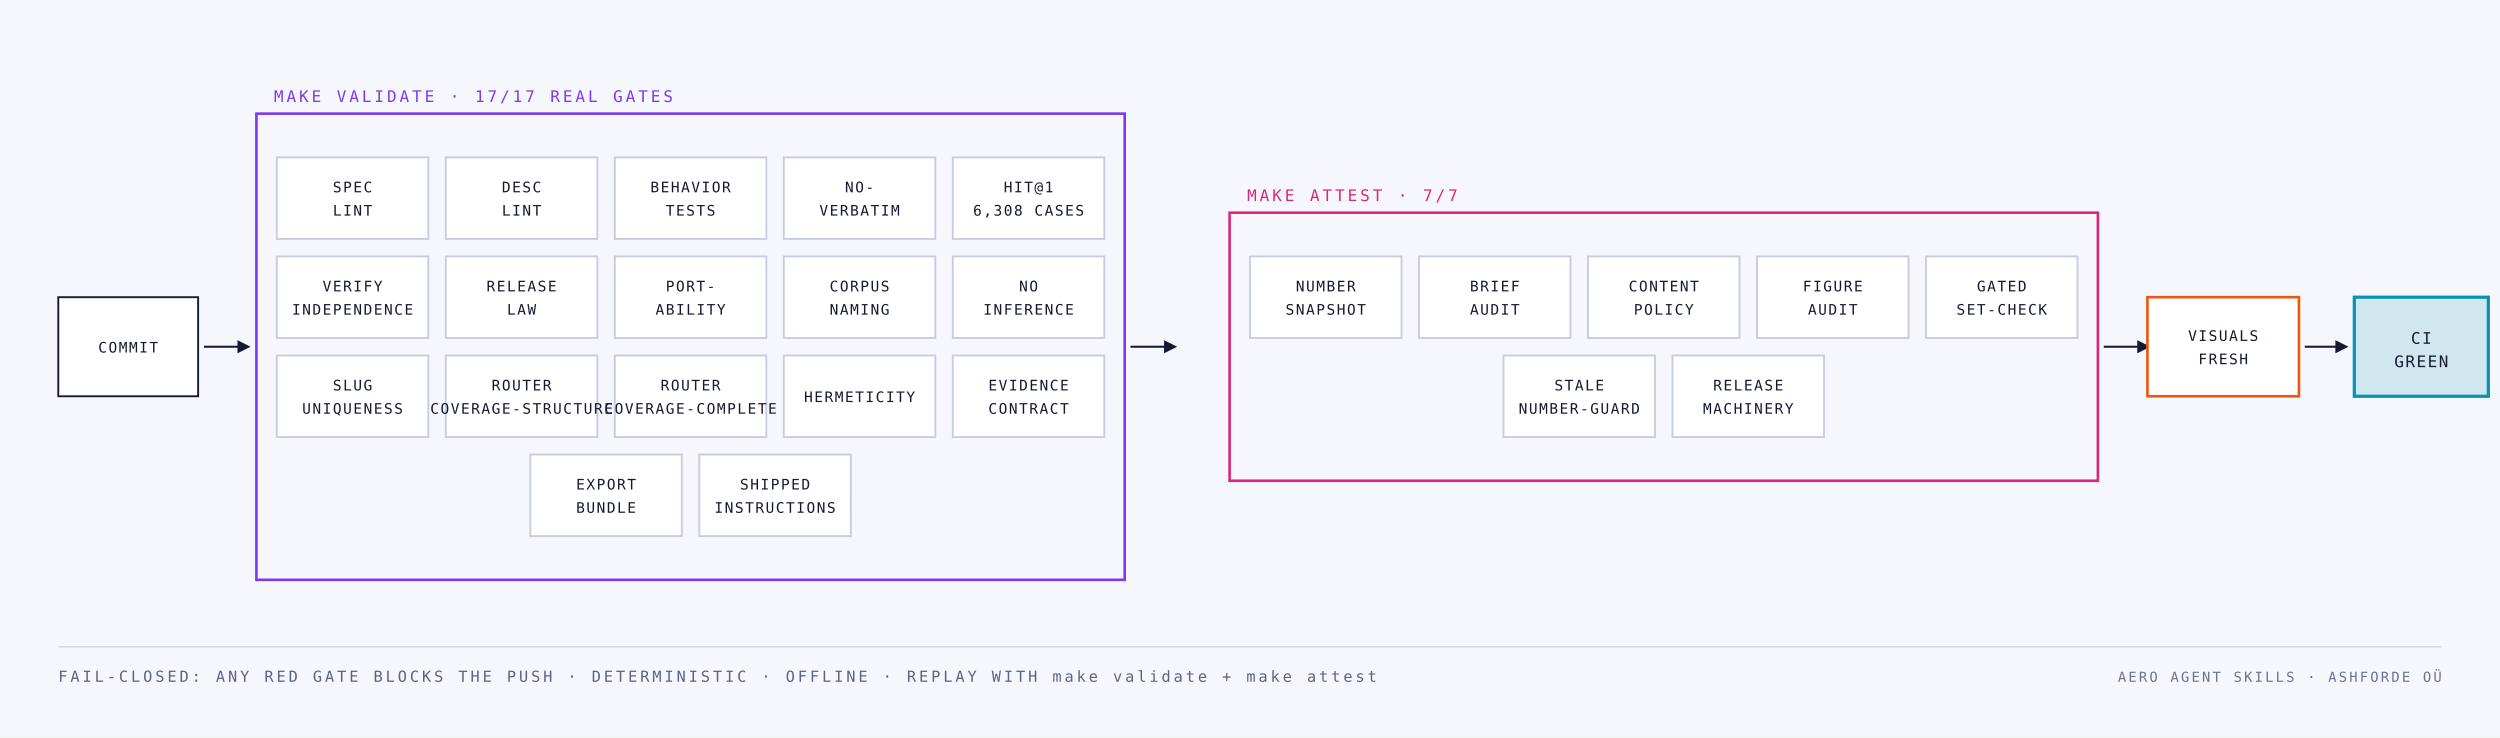
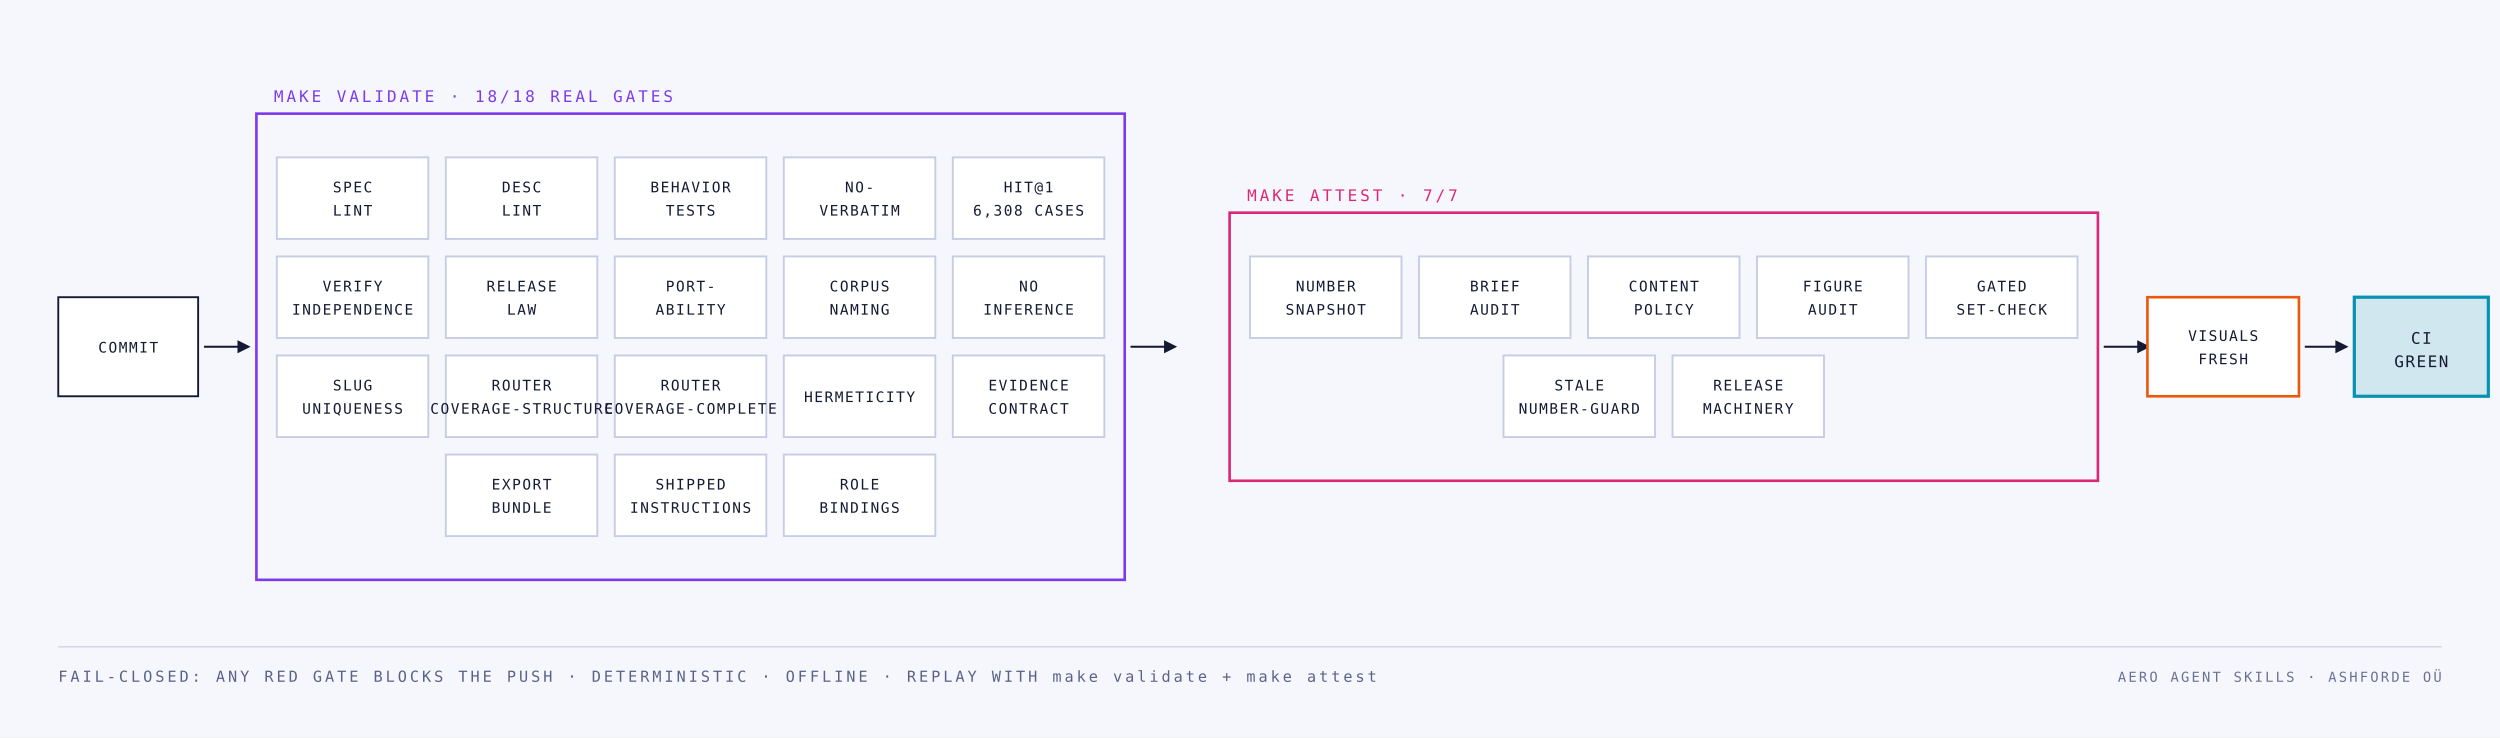
<svg xmlns="http://www.w3.org/2000/svg" width="1716" height="506" viewBox="0 0 1716 506">
  <style>
    .mono { font-family: "JetBrains Mono", "IBM Plex Mono", "Menlo", monospace; }
    .cond { font-family: "Barlow Condensed", "DIN Condensed", "Arial Narrow", sans-serif; font-weight: 700; text-transform: uppercase; }
    .serif { font-family: "Instrument Serif", Georgia, serif; font-style: italic; }
  </style>
  <rect width="1716" height="506" fill="#f6f7fc" />
  <rect x="40.0" y="204.0" width="96" height="68" fill="#ffffff" stroke="#151a33" stroke-width="1.3" />
  <text class="mono" x="88.0" y="242.0" text-anchor="middle" font-size="10" fill="#151a33" letter-spacing="1">COMMIT</text>
  <line x1="140.0" y1="238" x2="164.0" y2="238" stroke="#151a33" stroke-width="1.4" />
  <path d="M 172.0 238 l -9 -4.5 v 9 Z" fill="#151a33" />
  <rect x="176" y="78" width="596" height="320" fill="none" stroke="#7c3aed" stroke-width="1.8" />
-   <text class="mono" x="188.0" y="70.0" text-anchor="start" font-size="11" fill="#7c3aed" letter-spacing="2">MAKE VALIDATE · 17/17 REAL GATES</text>
+   <text class="mono" x="188.0" y="70.0" text-anchor="start" font-size="11" fill="#7c3aed" letter-spacing="2">MAKE VALIDATE · 18/18 REAL GATES</text>
  <rect x="190.0" y="108.0" width="104" height="56" fill="#ffffff" stroke="#c6cce4" stroke-width="1.3" />
  <text class="mono" x="242.0" y="132.0" text-anchor="middle" font-size="10" fill="#151a33" letter-spacing="1">SPEC</text>
  <text class="mono" x="242.0" y="148.0" text-anchor="middle" font-size="10" fill="#151a33" letter-spacing="1">LINT</text>
  <rect x="306.0" y="108.0" width="104" height="56" fill="#ffffff" stroke="#c6cce4" stroke-width="1.3" />
  <text class="mono" x="358.0" y="132.0" text-anchor="middle" font-size="10" fill="#151a33" letter-spacing="1">DESC</text>
  <text class="mono" x="358.0" y="148.0" text-anchor="middle" font-size="10" fill="#151a33" letter-spacing="1">LINT</text>
  <rect x="422.0" y="108.0" width="104" height="56" fill="#ffffff" stroke="#c6cce4" stroke-width="1.3" />
  <text class="mono" x="474.0" y="132.0" text-anchor="middle" font-size="10" fill="#151a33" letter-spacing="1">BEHAVIOR</text>
  <text class="mono" x="474.0" y="148.0" text-anchor="middle" font-size="10" fill="#151a33" letter-spacing="1">TESTS</text>
  <rect x="538.0" y="108.0" width="104" height="56" fill="#ffffff" stroke="#c6cce4" stroke-width="1.3" />
  <text class="mono" x="590.0" y="132.0" text-anchor="middle" font-size="10" fill="#151a33" letter-spacing="1">NO-</text>
  <text class="mono" x="590.0" y="148.0" text-anchor="middle" font-size="10" fill="#151a33" letter-spacing="1">VERBATIM</text>
  <rect x="654.0" y="108.0" width="104" height="56" fill="#ffffff" stroke="#c6cce4" stroke-width="1.3" />
  <text class="mono" x="706.0" y="132.0" text-anchor="middle" font-size="10" fill="#151a33" letter-spacing="1">HIT@1</text>
  <text class="mono" x="706.0" y="148.0" text-anchor="middle" font-size="10" fill="#151a33" letter-spacing="1">6,308 CASES</text>
  <rect x="190.0" y="176.0" width="104" height="56" fill="#ffffff" stroke="#c6cce4" stroke-width="1.3" />
  <text class="mono" x="242.0" y="200.0" text-anchor="middle" font-size="10" fill="#151a33" letter-spacing="1">VERIFY</text>
  <text class="mono" x="242.0" y="216.0" text-anchor="middle" font-size="10" fill="#151a33" letter-spacing="1">INDEPENDENCE</text>
  <rect x="306.0" y="176.0" width="104" height="56" fill="#ffffff" stroke="#c6cce4" stroke-width="1.3" />
  <text class="mono" x="358.0" y="200.0" text-anchor="middle" font-size="10" fill="#151a33" letter-spacing="1">RELEASE</text>
  <text class="mono" x="358.0" y="216.0" text-anchor="middle" font-size="10" fill="#151a33" letter-spacing="1">LAW</text>
  <rect x="422.0" y="176.0" width="104" height="56" fill="#ffffff" stroke="#c6cce4" stroke-width="1.3" />
  <text class="mono" x="474.0" y="200.0" text-anchor="middle" font-size="10" fill="#151a33" letter-spacing="1">PORT-</text>
  <text class="mono" x="474.0" y="216.0" text-anchor="middle" font-size="10" fill="#151a33" letter-spacing="1">ABILITY</text>
  <rect x="538.0" y="176.0" width="104" height="56" fill="#ffffff" stroke="#c6cce4" stroke-width="1.3" />
  <text class="mono" x="590.0" y="200.0" text-anchor="middle" font-size="10" fill="#151a33" letter-spacing="1">CORPUS</text>
  <text class="mono" x="590.0" y="216.0" text-anchor="middle" font-size="10" fill="#151a33" letter-spacing="1">NAMING</text>
  <rect x="654.0" y="176.0" width="104" height="56" fill="#ffffff" stroke="#c6cce4" stroke-width="1.3" />
  <text class="mono" x="706.0" y="200.0" text-anchor="middle" font-size="10" fill="#151a33" letter-spacing="1">NO</text>
  <text class="mono" x="706.0" y="216.0" text-anchor="middle" font-size="10" fill="#151a33" letter-spacing="1">INFERENCE</text>
  <rect x="190.0" y="244.0" width="104" height="56" fill="#ffffff" stroke="#c6cce4" stroke-width="1.3" />
  <text class="mono" x="242.0" y="268.0" text-anchor="middle" font-size="10" fill="#151a33" letter-spacing="1">SLUG</text>
  <text class="mono" x="242.0" y="284.0" text-anchor="middle" font-size="10" fill="#151a33" letter-spacing="1">UNIQUENESS</text>
  <rect x="306.0" y="244.0" width="104" height="56" fill="#ffffff" stroke="#c6cce4" stroke-width="1.3" />
  <text class="mono" x="358.0" y="268.0" text-anchor="middle" font-size="10" fill="#151a33" letter-spacing="1">ROUTER</text>
  <text class="mono" x="358.0" y="284.0" text-anchor="middle" font-size="10" fill="#151a33" letter-spacing="1">COVERAGE-STRUCTURE</text>
  <rect x="422.0" y="244.0" width="104" height="56" fill="#ffffff" stroke="#c6cce4" stroke-width="1.3" />
  <text class="mono" x="474.0" y="268.0" text-anchor="middle" font-size="10" fill="#151a33" letter-spacing="1">ROUTER</text>
  <text class="mono" x="474.0" y="284.0" text-anchor="middle" font-size="10" fill="#151a33" letter-spacing="1">COVERAGE-COMPLETE</text>
  <rect x="538.0" y="244.0" width="104" height="56" fill="#ffffff" stroke="#c6cce4" stroke-width="1.3" />
  <text class="mono" x="590.0" y="276.0" text-anchor="middle" font-size="10" fill="#151a33" letter-spacing="1">HERMETICITY</text>
  <rect x="654.0" y="244.0" width="104" height="56" fill="#ffffff" stroke="#c6cce4" stroke-width="1.3" />
  <text class="mono" x="706.0" y="268.0" text-anchor="middle" font-size="10" fill="#151a33" letter-spacing="1">EVIDENCE</text>
  <text class="mono" x="706.0" y="284.0" text-anchor="middle" font-size="10" fill="#151a33" letter-spacing="1">CONTRACT</text>
-   <rect x="364.0" y="312.0" width="104" height="56" fill="#ffffff" stroke="#c6cce4" stroke-width="1.3" />
-   <text class="mono" x="416.0" y="336.0" text-anchor="middle" font-size="10" fill="#151a33" letter-spacing="1">EXPORT</text>
-   <text class="mono" x="416.0" y="352.0" text-anchor="middle" font-size="10" fill="#151a33" letter-spacing="1">BUNDLE</text>
-   <rect x="480.0" y="312.0" width="104" height="56" fill="#ffffff" stroke="#c6cce4" stroke-width="1.3" />
-   <text class="mono" x="532.0" y="336.0" text-anchor="middle" font-size="10" fill="#151a33" letter-spacing="1">SHIPPED</text>
-   <text class="mono" x="532.0" y="352.0" text-anchor="middle" font-size="10" fill="#151a33" letter-spacing="1">INSTRUCTIONS</text>
+   <rect x="306.0" y="312.0" width="104" height="56" fill="#ffffff" stroke="#c6cce4" stroke-width="1.3" />
+   <text class="mono" x="358.0" y="336.0" text-anchor="middle" font-size="10" fill="#151a33" letter-spacing="1">EXPORT</text>
+   <text class="mono" x="358.0" y="352.0" text-anchor="middle" font-size="10" fill="#151a33" letter-spacing="1">BUNDLE</text>
+   <rect x="422.0" y="312.0" width="104" height="56" fill="#ffffff" stroke="#c6cce4" stroke-width="1.3" />
+   <text class="mono" x="474.0" y="336.0" text-anchor="middle" font-size="10" fill="#151a33" letter-spacing="1">SHIPPED</text>
+   <text class="mono" x="474.0" y="352.0" text-anchor="middle" font-size="10" fill="#151a33" letter-spacing="1">INSTRUCTIONS</text>
+   <rect x="538.0" y="312.0" width="104" height="56" fill="#ffffff" stroke="#c6cce4" stroke-width="1.3" />
+   <text class="mono" x="590.0" y="336.0" text-anchor="middle" font-size="10" fill="#151a33" letter-spacing="1">ROLE</text>
+   <text class="mono" x="590.0" y="352.0" text-anchor="middle" font-size="10" fill="#151a33" letter-spacing="1">BINDINGS</text>
  <line x1="776.0" y1="238" x2="800.0" y2="238" stroke="#151a33" stroke-width="1.4" />
  <path d="M 808.0 238 l -9 -4.5 v 9 Z" fill="#151a33" />
  <rect x="844" y="146" width="596" height="184" fill="none" stroke="#db2777" stroke-width="1.8" />
  <text class="mono" x="856.0" y="138.0" text-anchor="start" font-size="11" fill="#db2777" letter-spacing="2">MAKE ATTEST · 7/7</text>
  <rect x="858.0" y="176.0" width="104" height="56" fill="#ffffff" stroke="#c6cce4" stroke-width="1.3" />
  <text class="mono" x="910.0" y="200.0" text-anchor="middle" font-size="10" fill="#151a33" letter-spacing="1">NUMBER</text>
  <text class="mono" x="910.0" y="216.0" text-anchor="middle" font-size="10" fill="#151a33" letter-spacing="1">SNAPSHOT</text>
  <rect x="974.0" y="176.0" width="104" height="56" fill="#ffffff" stroke="#c6cce4" stroke-width="1.3" />
  <text class="mono" x="1026.0" y="200.0" text-anchor="middle" font-size="10" fill="#151a33" letter-spacing="1">BRIEF</text>
  <text class="mono" x="1026.0" y="216.0" text-anchor="middle" font-size="10" fill="#151a33" letter-spacing="1">AUDIT</text>
  <rect x="1090.0" y="176.0" width="104" height="56" fill="#ffffff" stroke="#c6cce4" stroke-width="1.3" />
  <text class="mono" x="1142.0" y="200.0" text-anchor="middle" font-size="10" fill="#151a33" letter-spacing="1">CONTENT</text>
  <text class="mono" x="1142.0" y="216.0" text-anchor="middle" font-size="10" fill="#151a33" letter-spacing="1">POLICY</text>
  <rect x="1206.0" y="176.0" width="104" height="56" fill="#ffffff" stroke="#c6cce4" stroke-width="1.3" />
  <text class="mono" x="1258.0" y="200.0" text-anchor="middle" font-size="10" fill="#151a33" letter-spacing="1">FIGURE</text>
  <text class="mono" x="1258.0" y="216.0" text-anchor="middle" font-size="10" fill="#151a33" letter-spacing="1">AUDIT</text>
  <rect x="1322.0" y="176.0" width="104" height="56" fill="#ffffff" stroke="#c6cce4" stroke-width="1.3" />
  <text class="mono" x="1374.0" y="200.0" text-anchor="middle" font-size="10" fill="#151a33" letter-spacing="1">GATED</text>
  <text class="mono" x="1374.0" y="216.0" text-anchor="middle" font-size="10" fill="#151a33" letter-spacing="1">SET-CHECK</text>
  <rect x="1032.0" y="244.0" width="104" height="56" fill="#ffffff" stroke="#c6cce4" stroke-width="1.3" />
  <text class="mono" x="1084.0" y="268.0" text-anchor="middle" font-size="10" fill="#151a33" letter-spacing="1">STALE</text>
  <text class="mono" x="1084.0" y="284.0" text-anchor="middle" font-size="10" fill="#151a33" letter-spacing="1">NUMBER-GUARD</text>
  <rect x="1148.0" y="244.0" width="104" height="56" fill="#ffffff" stroke="#c6cce4" stroke-width="1.3" />
  <text class="mono" x="1200.0" y="268.0" text-anchor="middle" font-size="10" fill="#151a33" letter-spacing="1">RELEASE</text>
  <text class="mono" x="1200.0" y="284.0" text-anchor="middle" font-size="10" fill="#151a33" letter-spacing="1">MACHINERY</text>
  <line x1="1444.0" y1="238" x2="1468.0" y2="238" stroke="#151a33" stroke-width="1.4" />
  <path d="M 1476.0 238 l -9 -4.5 v 9 Z" fill="#151a33" />
  <rect x="1474.0" y="204.0" width="104" height="68" fill="#ffffff" stroke="#ea580c" stroke-width="1.8" />
  <text class="mono" x="1526.0" y="234.0" text-anchor="middle" font-size="10" fill="#151a33" letter-spacing="1">VISUALS</text>
  <text class="mono" x="1526.0" y="250.0" text-anchor="middle" font-size="10" fill="#151a33" letter-spacing="1">FRESH</text>
  <line x1="1582.0" y1="238" x2="1604.0" y2="238" stroke="#151a33" stroke-width="1.4" />
  <path d="M 1612.0 238 l -9 -4.5 v 9 Z" fill="#151a33" />
  <rect x="1616" y="204" width="92" height="68" fill="#0891b2" fill-opacity="0.16" stroke="#0891b2" stroke-width="2.2" />
  <text class="mono" x="1662.0" y="236.0" text-anchor="middle" font-size="11" fill="#151a33" letter-spacing="1">CI</text>
  <text class="mono" x="1662.0" y="252.0" text-anchor="middle" font-size="11" fill="#151a33" letter-spacing="1">GREEN</text>
  <line x1="40" y1="444" x2="1676" y2="444" stroke="#c6cce4" stroke-width="0.8" />
  <text class="mono" x="40.0" y="468.0" text-anchor="start" font-size="10.5" fill="#5a6289" letter-spacing="2">FAIL-CLOSED: ANY RED GATE BLOCKS THE PUSH · DETERMINISTIC · OFFLINE · REPLAY WITH make validate + make attest</text>
  <text class="mono" x="1676.0" y="468.0" text-anchor="end" font-size="9.5" fill="#5a6289" letter-spacing="1.5" opacity="0.9">AERO AGENT SKILLS · ASHFORDE OÜ</text>
</svg>
